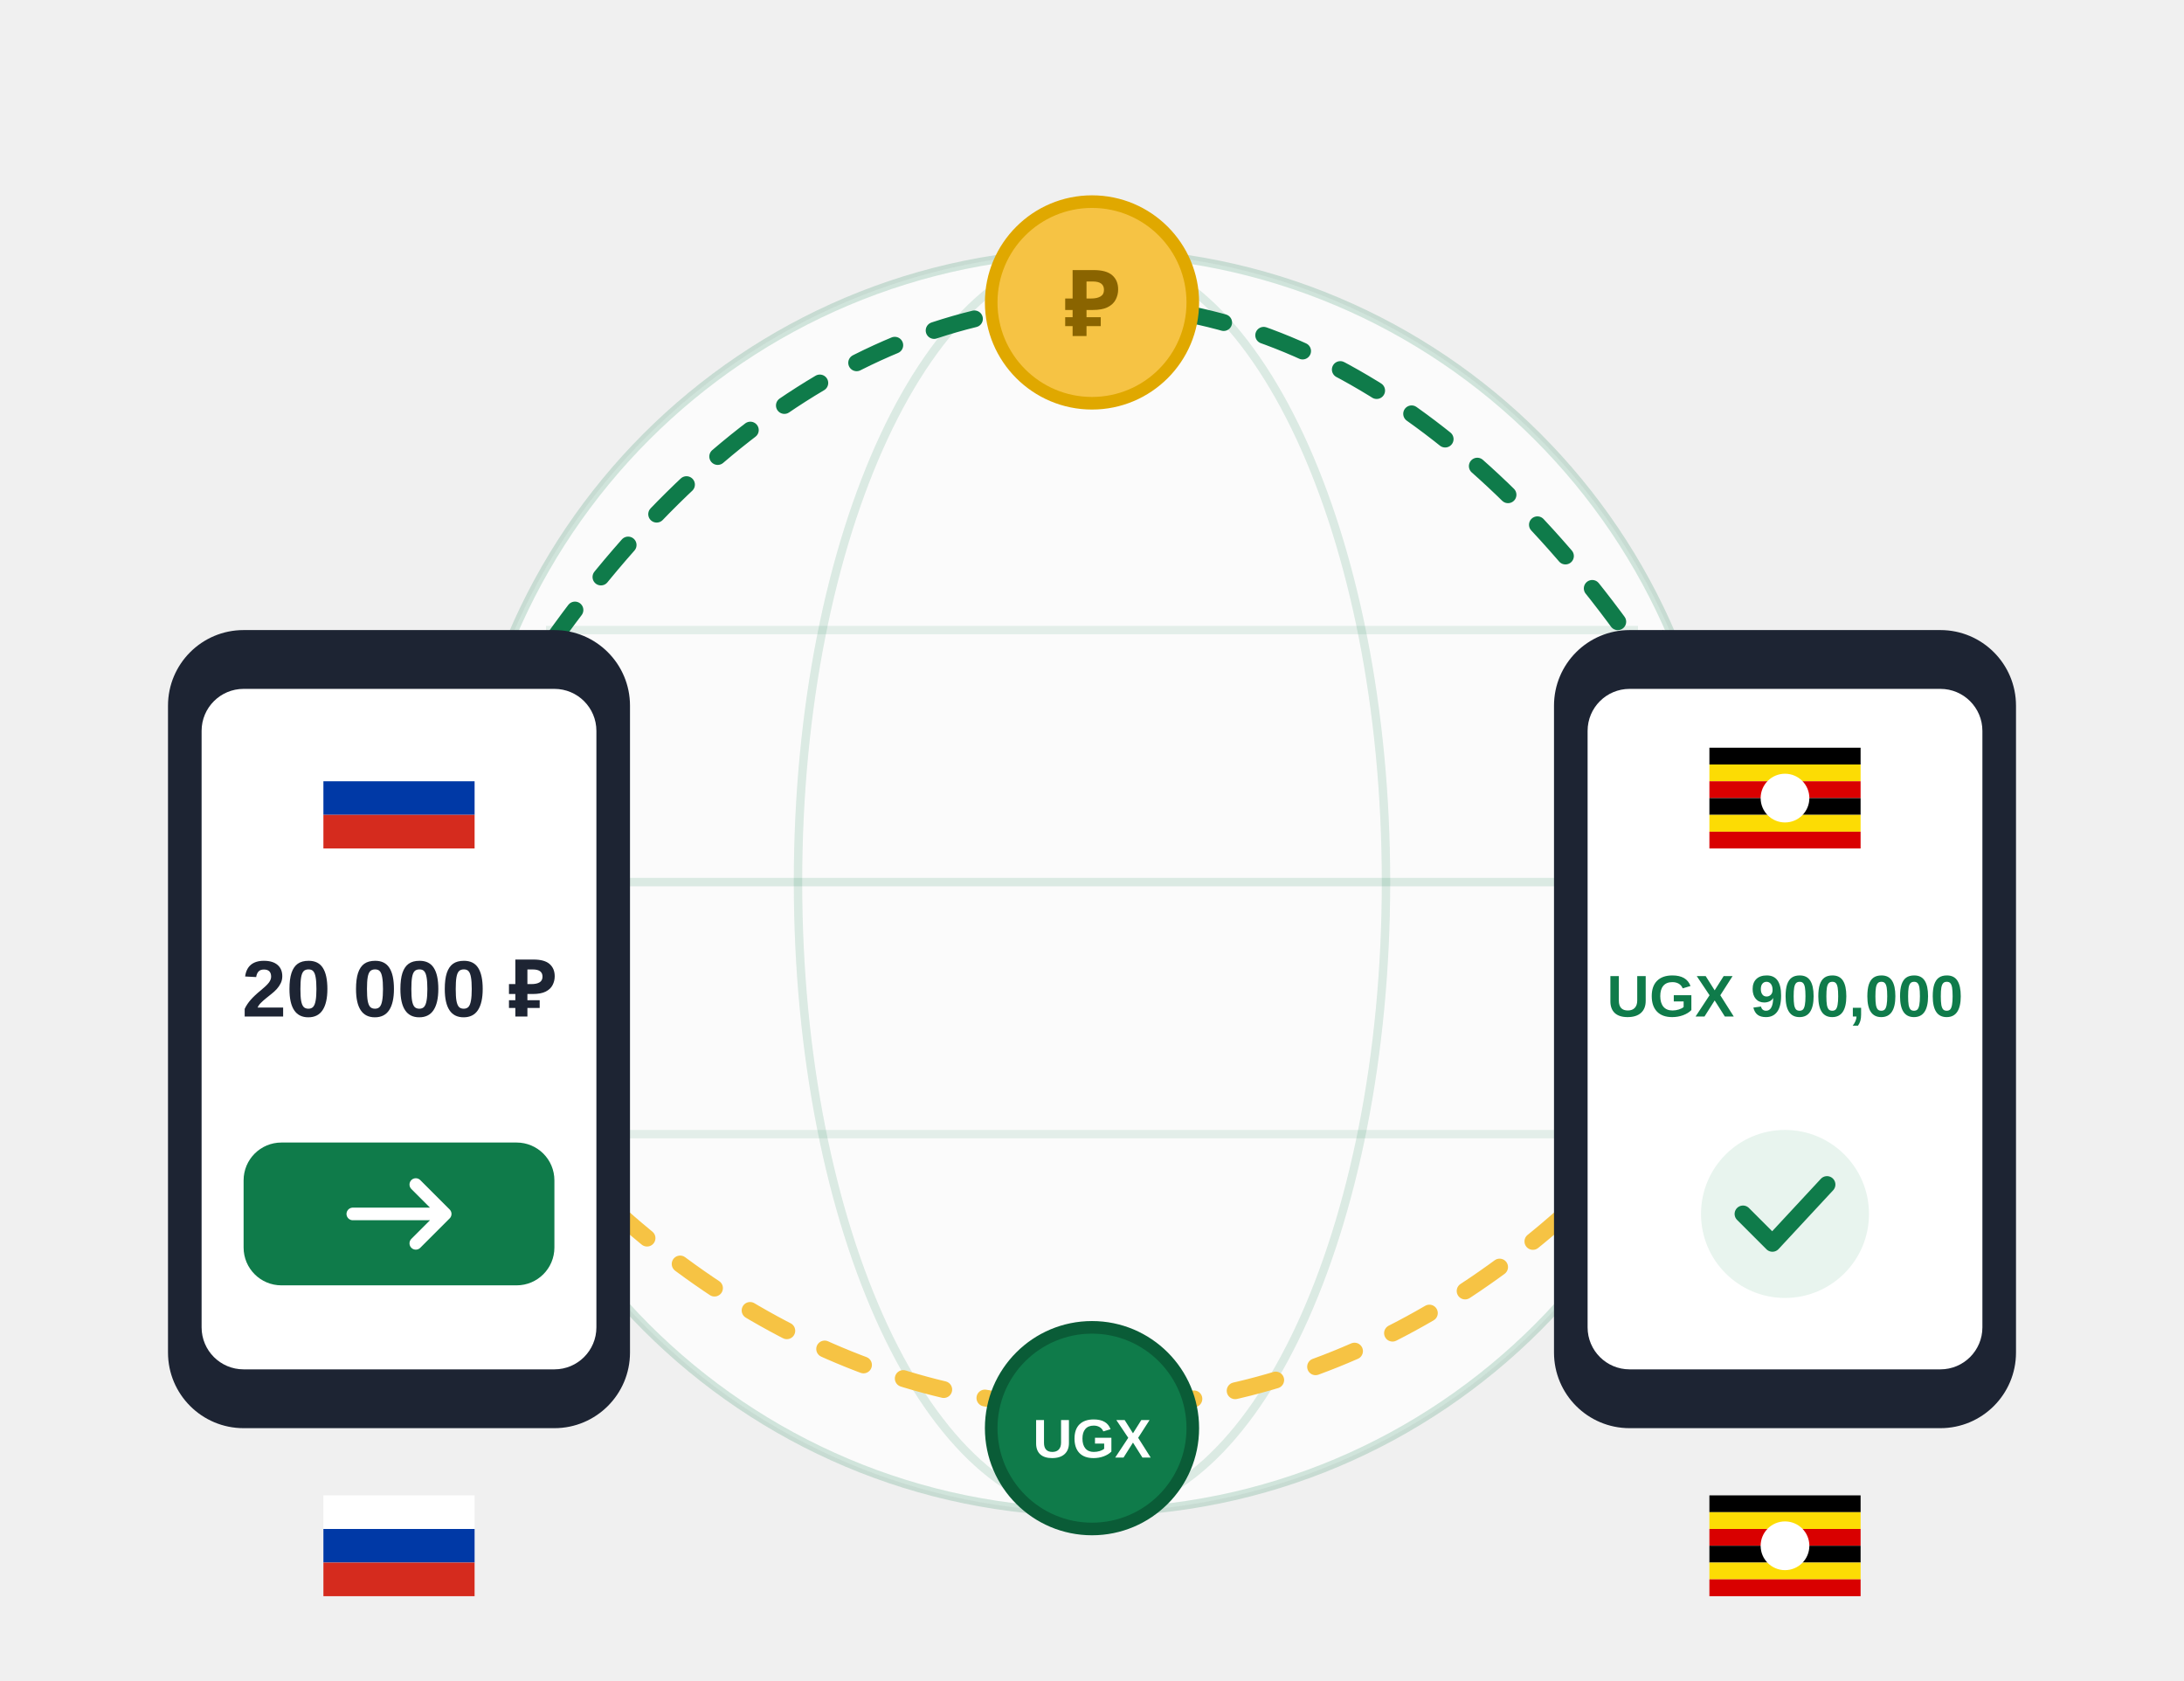
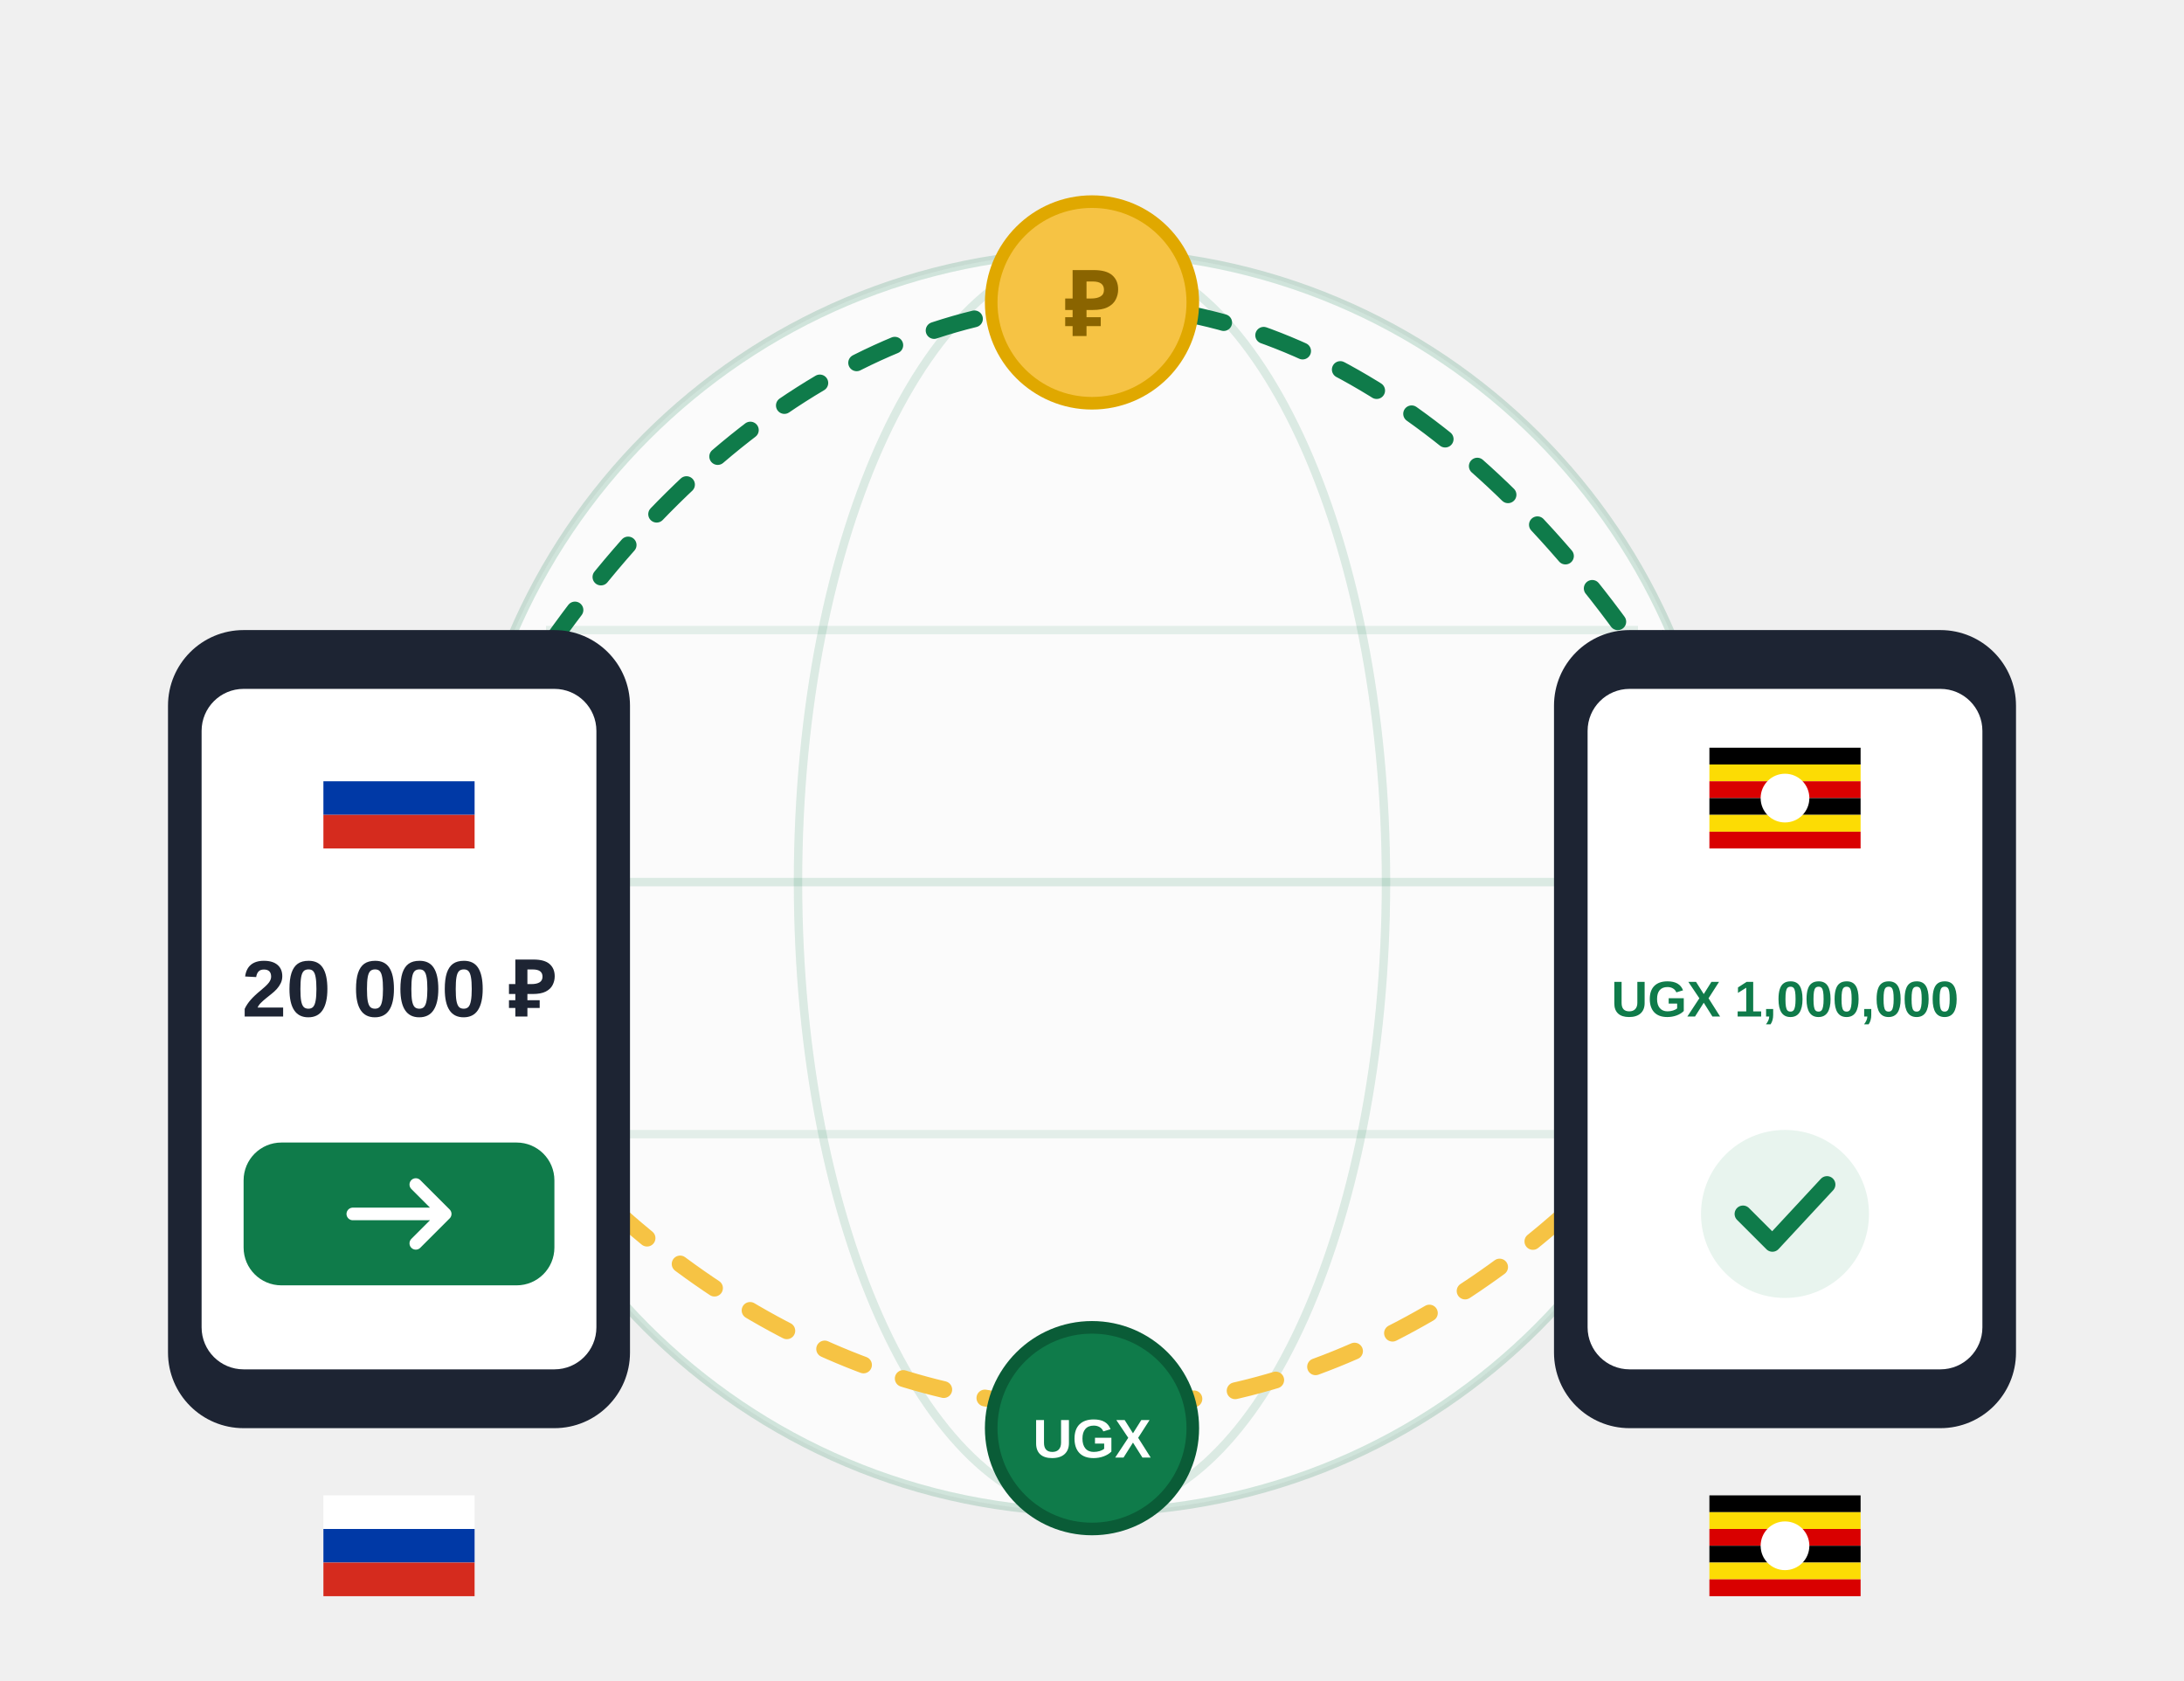
<svg xmlns="http://www.w3.org/2000/svg" viewBox="0 0 520 400" role="img" aria-labelledby="t d">
  <defs>
    <symbol id="ru" viewBox="0 0 9 6">
      <rect width="9" height="6" fill="#fff" />
      <rect y="2" width="9" height="2" fill="#0039a6" />
      <rect y="4" width="9" height="2" fill="#d52b1e" />
    </symbol>
    <symbol id="ug" viewBox="0 0 9 6">
      <rect width="9" height="1" fill="#000" />
      <rect y="1" width="9" height="1" fill="#fcdc04" />
      <rect y="2" width="9" height="1" fill="#d90000" />
      <rect y="3" width="9" height="1" fill="#000" />
      <rect y="4" width="9" height="1" fill="#fcdc04" />
      <rect y="5" width="9" height="1" fill="#d90000" />
      <circle cx="4.5" cy="3" r="1.45" fill="#fff" />
    </symbol>
  </defs>
  <circle cx="260" cy="210" r="150" fill="#ffffff" opacity=".7" />
  <circle cx="260" cy="210" r="150" fill="none" stroke="#0f7b4a" stroke-opacity=".18" stroke-width="2" />
  <ellipse cx="260" cy="210" rx="70" ry="150" fill="none" stroke="#0f7b4a" stroke-opacity=".14" stroke-width="2" />
  <line x1="110" y1="210" x2="410" y2="210" stroke="#0f7b4a" stroke-opacity=".14" stroke-width="2" />
  <path d="M130 150 H390 M130 270 H390" stroke="#0f7b4a" stroke-opacity=".1" stroke-width="2" />
  <path d="M120 170 C 200 40, 320 40, 400 170" fill="none" stroke="#0f7b4a" stroke-width="4" stroke-dasharray="10 10" stroke-linecap="round" />
  <polygon points="400,170 384,160 396,150" fill="#0f7b4a" />
  <path d="M400 260 C 320 360, 200 360, 120 260" fill="none" stroke="#f6c344" stroke-width="4" stroke-dasharray="10 10" stroke-linecap="round" />
  <polygon points="120,260 136,270 124,280" fill="#e0a800" />
  <g transform="translate(40 150)">
    <rect width="110" height="190" rx="18" fill="#1d2433" />
    <rect x="8" y="14" width="94" height="162" rx="10" fill="#ffffff" />
    <use href="#ru" x="37" y="28" width="36" height="24" />
    <text x="55" y="92" text-anchor="middle" font-family="Segoe UI, Arial, sans-serif" font-weight="800" font-size="19" fill="#1d2433">20 000 ₽</text>
    <rect x="18" y="122" width="74" height="34" rx="9" fill="#0f7b4a" />
    <path d="M44 139 h22 m-7 -7 l7 7 l-7 7" fill="none" stroke="#fff" stroke-width="3" stroke-linecap="round" stroke-linejoin="round" />
  </g>
  <g transform="translate(370 150)">
    <rect width="110" height="190" rx="18" fill="#1d2433" />
    <rect x="8" y="14" width="94" height="162" rx="10" fill="#ffffff" />
    <use href="#ug" x="37" y="28" width="36" height="24" />
-     <text x="55" y="92" text-anchor="middle" font-family="Segoe UI, Arial, sans-serif" font-weight="800" font-size="14" fill="#0f7b4a">UGX 900,000</text>
+     <text x="55" y="92" text-anchor="middle" font-family="Segoe UI, Arial, sans-serif" font-weight="800" font-size="12" fill="#0f7b4a">UGX 1,000,000</text>
    <circle cx="55" cy="139" r="20" fill="#e8f4ee" />
    <path d="M45 139 l7 7 l13 -14" fill="none" stroke="#0f7b4a" stroke-width="4" stroke-linecap="round" stroke-linejoin="round" />
  </g>
  <g font-family="Segoe UI, Arial, sans-serif" font-weight="800" text-anchor="middle">
    <circle cx="260" cy="72" r="24" fill="#f6c344" stroke="#e0a800" stroke-width="3" />
    <text x="260" y="80" font-size="22" fill="#8a6400">₽</text>
    <circle cx="260" cy="340" r="24" fill="#0f7b4a" stroke="#0a5c37" stroke-width="3" />
    <text x="260" y="347" font-size="13" fill="#fff">UGX</text>
  </g>
  <use href="#ru" x="77" y="356" width="36" height="24" />
  <use href="#ug" x="407" y="356" width="36" height="24" />
</svg>
